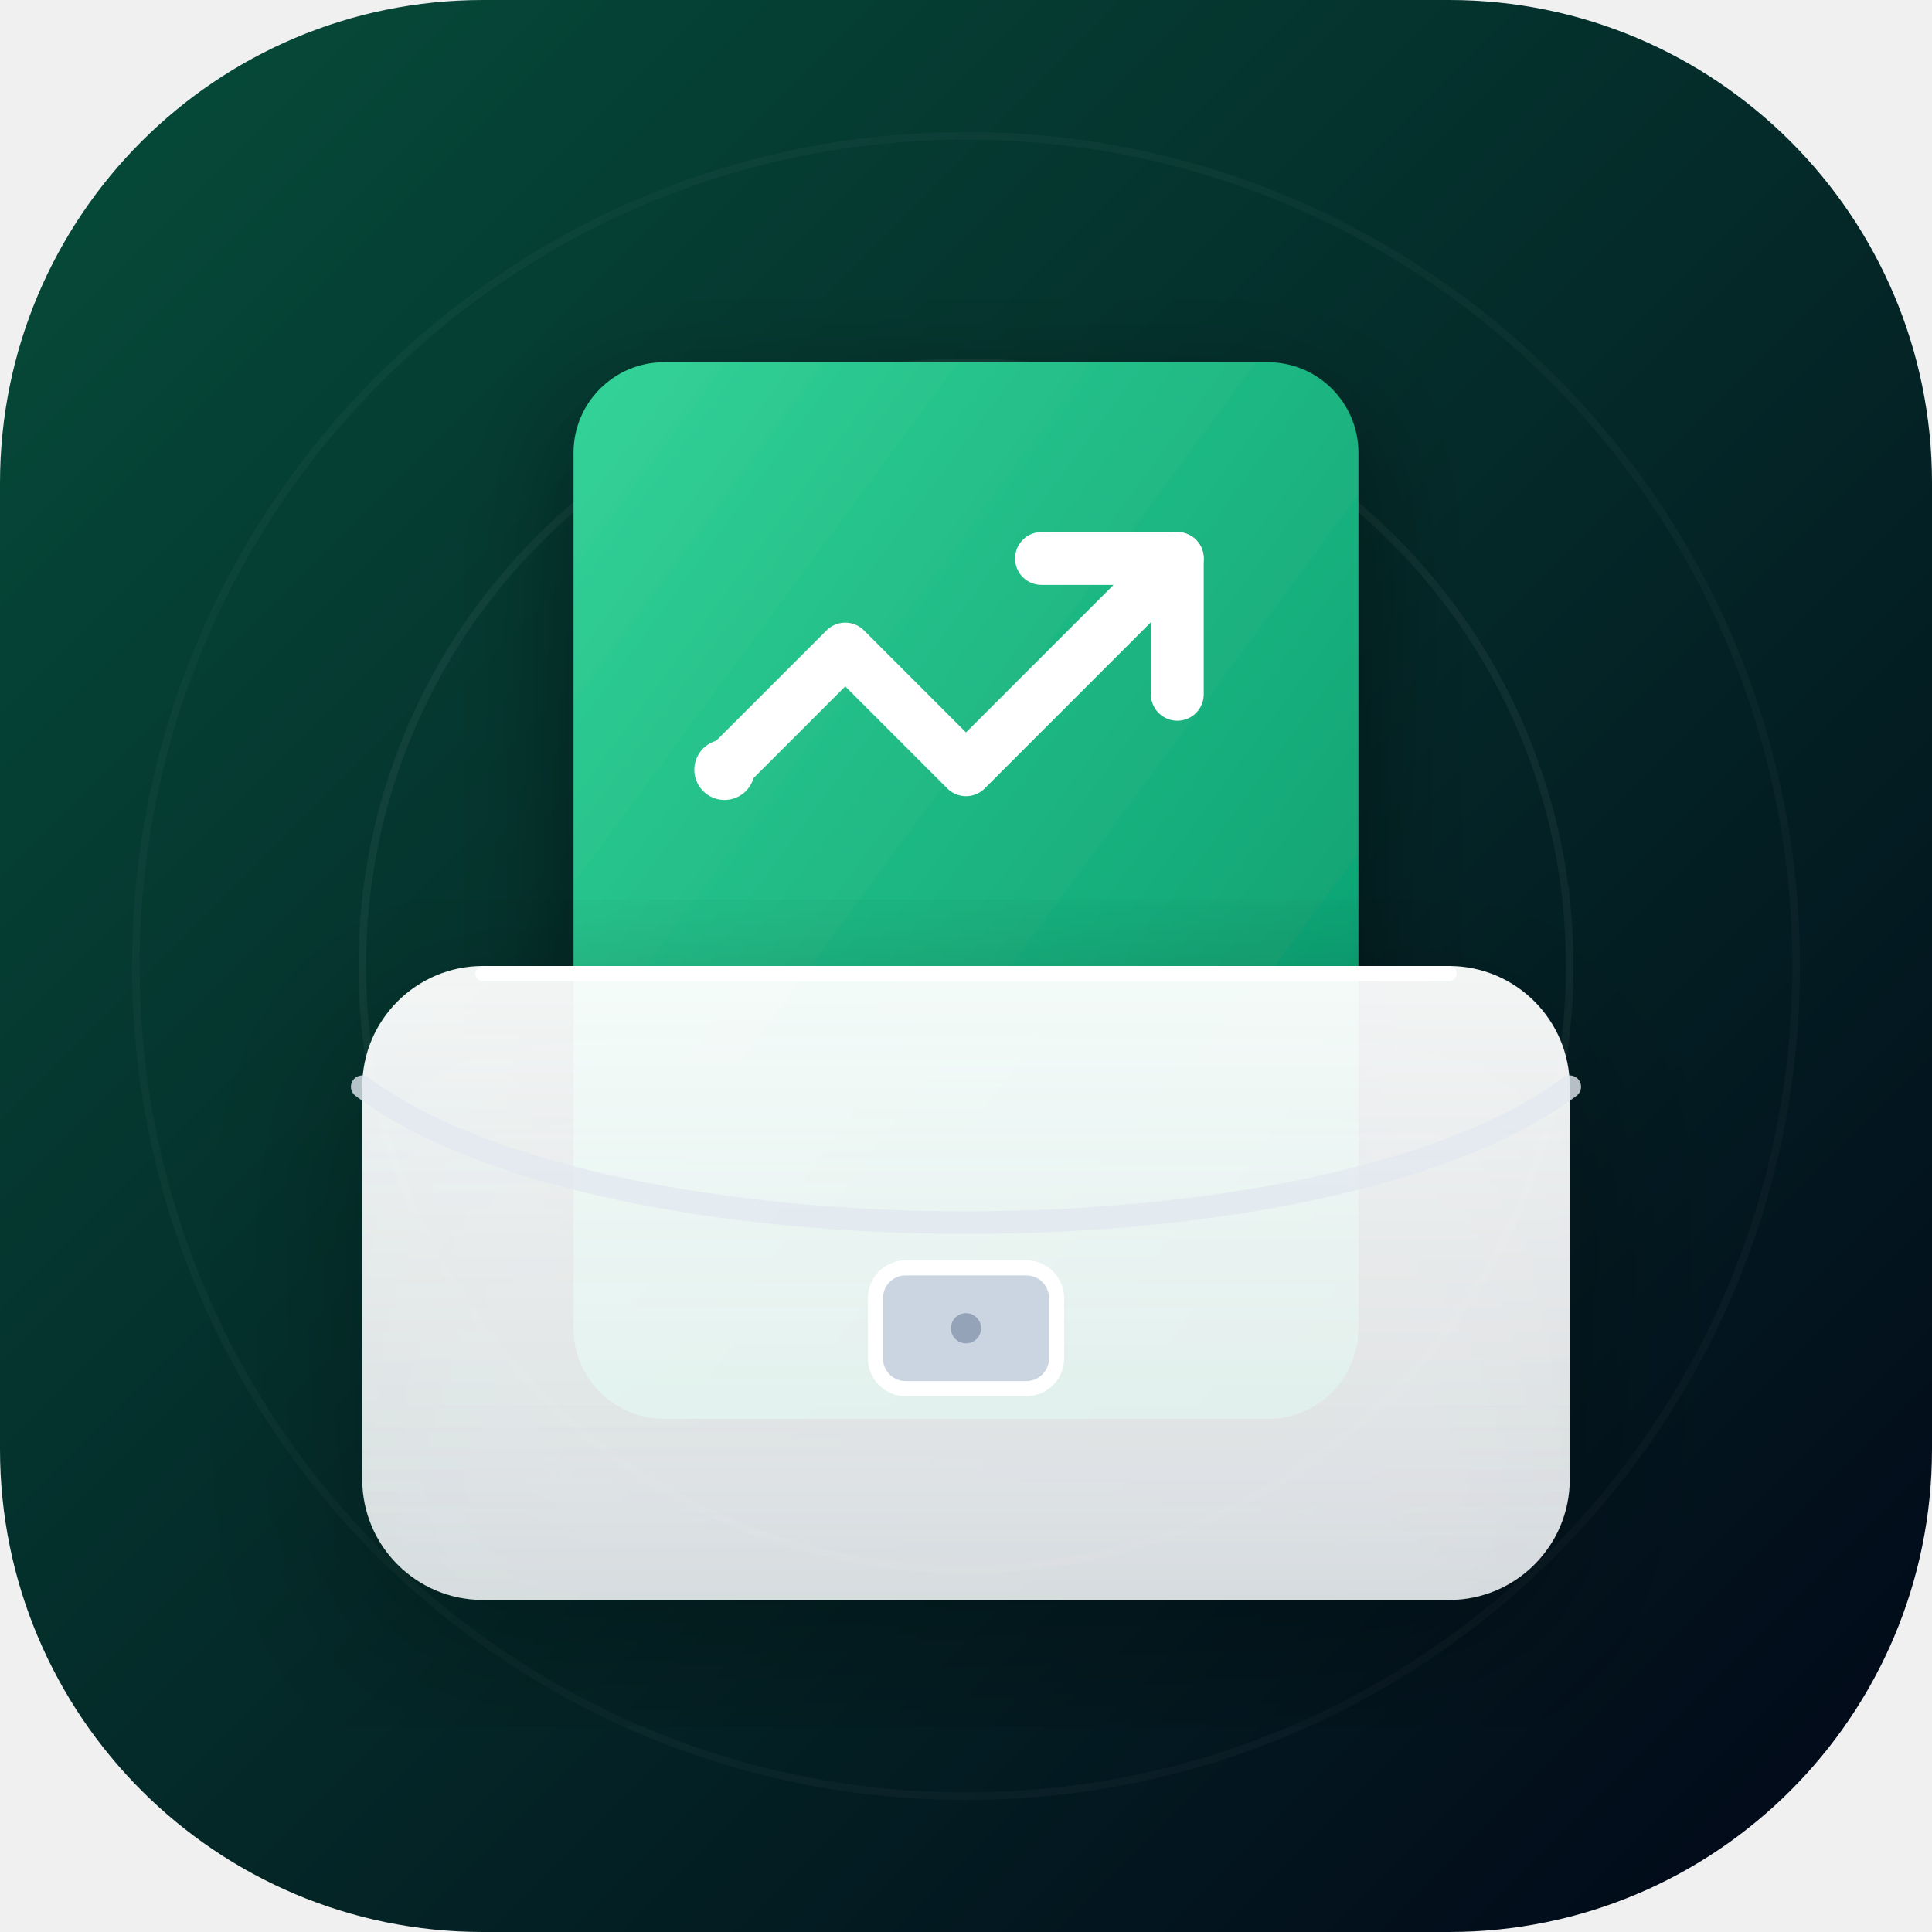
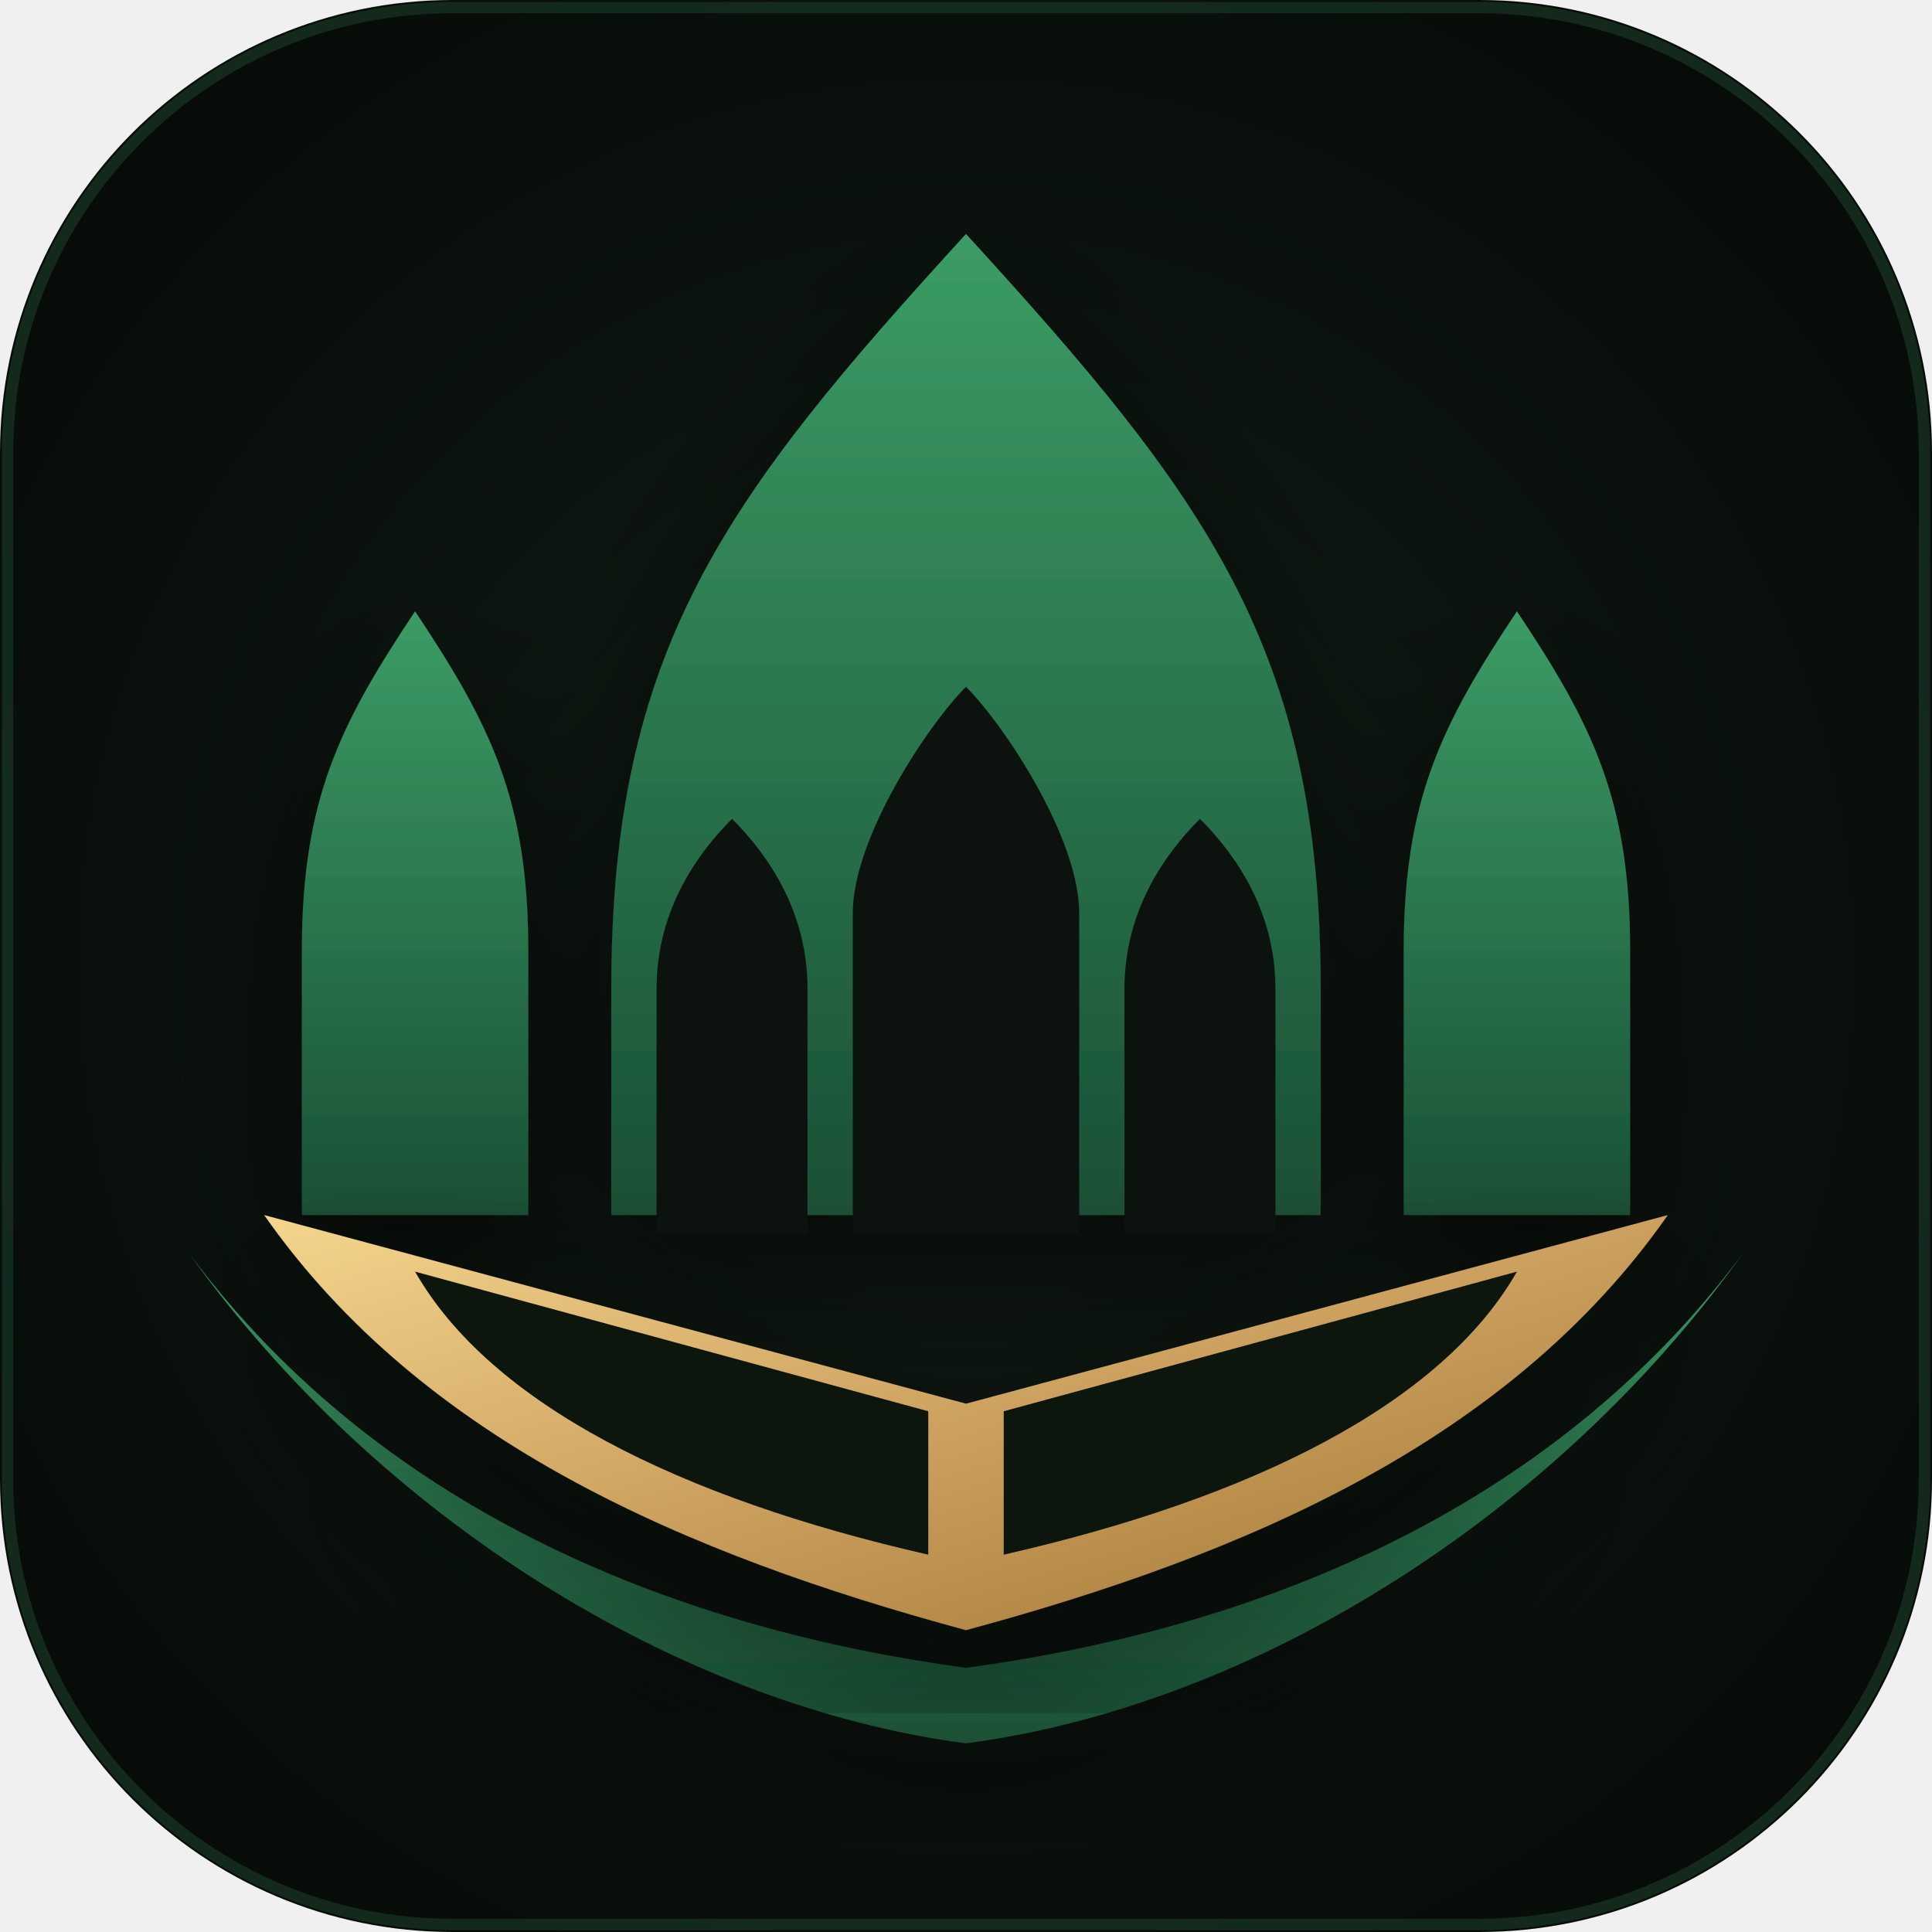
<svg xmlns="http://www.w3.org/2000/svg" viewBox="0 0 512 512" width="512" height="512">
  <defs>
-     <linearGradient id="bgGrad" x1="0%" y1="0%" x2="100%" y2="100%">
-       <stop offset="0%" stop-color="#064e3b" />
-       <stop offset="100%" stop-color="#020617" />
+     <radialGradient id="bgGrad" cx="50%" cy="50%" r="75%">
+       <stop offset="0%" stop-color="#121e17" />
+       <stop offset="100%" stop-color="#040705" />
+     </radialGradient>
+     <linearGradient id="greenGrad" x1="0%" y1="0%" x2="0%" y2="100%">
+       <stop offset="0%" stop-color="#3b9c65" />
+       <stop offset="100%" stop-color="#1a5035" />
    </linearGradient>
-     <linearGradient id="cardGrad" x1="0%" y1="0%" x2="100%" y2="100%">
-       <stop offset="0%" stop-color="#34d399" />
-       <stop offset="100%" stop-color="#059669" />
+     <linearGradient id="goldGrad" x1="0%" y1="0%" x2="100%" y2="100%">
+       <stop offset="0%" stop-color="#f5d68d" />
+       <stop offset="50%" stop-color="#cca15f" />
+       <stop offset="100%" stop-color="#9e7330" />
    </linearGradient>
-     <linearGradient id="glassGrad" x1="0%" y1="0%" x2="0%" y2="100%">
-       <stop offset="0%" stop-color="#ffffff" stop-opacity="0.95" />
-       <stop offset="100%" stop-color="#f8fafc" stop-opacity="0.85" />
-     </linearGradient>
-     <filter id="shadow" x="-20%" y="-20%" width="140%" height="140%">
-       <feDropShadow dx="0" dy="12" stdDeviation="16" flood-color="#000000" flood-opacity="0.4" />
+     <filter id="shadowHeavy" x="-20%" y="-20%" width="140%" height="140%">
+       <feDropShadow dx="0" dy="16" stdDeviation="20" flood-color="#000000" flood-opacity="0.6" />
    </filter>
-     <filter id="glassShadow" x="-20%" y="-20%" width="140%" height="140%">
-       <feDropShadow dx="0" dy="-4" stdDeviation="8" flood-color="#000000" flood-opacity="0.15" />
-       <feDropShadow dx="0" dy="16" stdDeviation="24" flood-color="#000000" flood-opacity="0.3" />
+     <filter id="shadowGold" x="-20%" y="-20%" width="140%" height="140%">
+       <feDropShadow dx="0" dy="8" stdDeviation="12" flood-color="#cca15f" flood-opacity="0.2" />
+       <feDropShadow dx="0" dy="16" stdDeviation="24" flood-color="#000000" flood-opacity="0.5" />
    </filter>
  </defs>
-   <rect width="512" height="512" rx="128" fill="url(#bgGrad)" />
-   <circle cx="256" cy="256" r="160" fill="none" stroke="#ffffff" stroke-width="2" opacity="0.05" />
-   <circle cx="256" cy="256" r="220" fill="none" stroke="#ffffff" stroke-width="2" opacity="0.03" />
-   <g transform="translate(0, 8)">
-     <rect x="152" y="88" width="208" height="280" rx="24" fill="url(#cardGrad)" filter="url(#shadow)" />
-     <circle cx="192" cy="196" r="8" fill="#ffffff" />
-     <path d="M 192 196 L 224 164 L 256 196 L 312 140" fill="none" stroke="#ffffff" stroke-width="14" stroke-linecap="round" stroke-linejoin="round" />
-     <path d="M 312 140 V 176 M 312 140 H 276" fill="none" stroke="#ffffff" stroke-width="14" stroke-linecap="round" stroke-linejoin="round" />
-     <path d="M 96 280 C 96 262.327 110.327 248 128 248 H 384 C 401.673 248 416 262.327 416 280 V 384 C 416 401.673 401.673 416 384 416 H 128 C 110.327 416 96 401.673 96 384 V 280 Z" fill="url(#glassGrad)" filter="url(#glassShadow)" />
-     <path d="M 128 250 H 384" fill="none" stroke="#ffffff" stroke-width="4" stroke-linecap="round" />
-     <path d="M 96 280 C 160 328 352 328 416 280" fill="none" stroke="#e2e8f0" stroke-width="6" stroke-linecap="round" opacity="0.8" />
-     <rect x="232" y="328" width="48" height="32" rx="8" fill="#cbd5e1" stroke="#ffffff" stroke-width="4" />
-     <circle cx="256" cy="344" r="4" fill="#94a3b8" />
+   <rect width="512" height="512" rx="120" fill="url(#bgGrad)" />
+   <rect x="2" y="2" width="508" height="508" rx="118" fill="none" stroke="#3b9c65" stroke-width="3" opacity="0.2" />
+   <g transform="translate(0, -8)">
+     <g filter="url(#shadowHeavy)">
+       <path d="M 256 70 C 320 140, 350 180, 350 270 V 330 H 162 V 270 C 162 180, 192 140, 256 70 Z" fill="url(#greenGrad)" />
+       <path d="M 110 170 C 130 200, 140 220, 140 260 V 330 H 80 V 260 C 80 220, 90 200, 110 170 Z" fill="url(#greenGrad)" />
+       <path d="M 402 170 C 382 200, 372 220, 372 260 V 330 H 432 V 260 C 432 220, 422 200, 402 170 Z" fill="url(#greenGrad)" />
+     </g>
+     <g fill="#0c130e">
+       <path d="M 226 335 V 250 C 226 230, 246 200, 256 190 C 266 200, 286 230, 286 250 V 335 Z" />
+       <path d="M 174 335 V 270 C 174 250, 184 235, 194 225 C 204 235, 214 250, 214 270 V 335 Z" />
+       <path d="M 298 335 V 270 C 298 250, 308 235, 318 225 C 328 235, 338 250, 338 270 V 335 Z" />
+     </g>
+     <path d="M 50 340 C 100 410, 180 460, 256 470 C 332 460, 412 410, 462 340 C 410 410, 330 440, 256 450 C 182 440, 102 410, 50 340 Z" fill="url(#greenGrad)" filter="url(#shadowHeavy)" />
+     <g filter="url(#shadowGold)">
+       <path d="M 70 330 L 256 380 L 442 330 C 400 390, 330 420, 256 440 C 182 420, 112 390, 70 330 Z" fill="url(#goldGrad)" />
+       <path d="M 110 345 L 246 382 V 420 C 180 405, 130 380, 110 345 Z" fill="#0c130e" />
+       <path d="M 402 345 L 266 382 V 420 C 332 405, 382 380, 402 345 Z" fill="#0c130e" />
+     </g>
  </g>
</svg>
